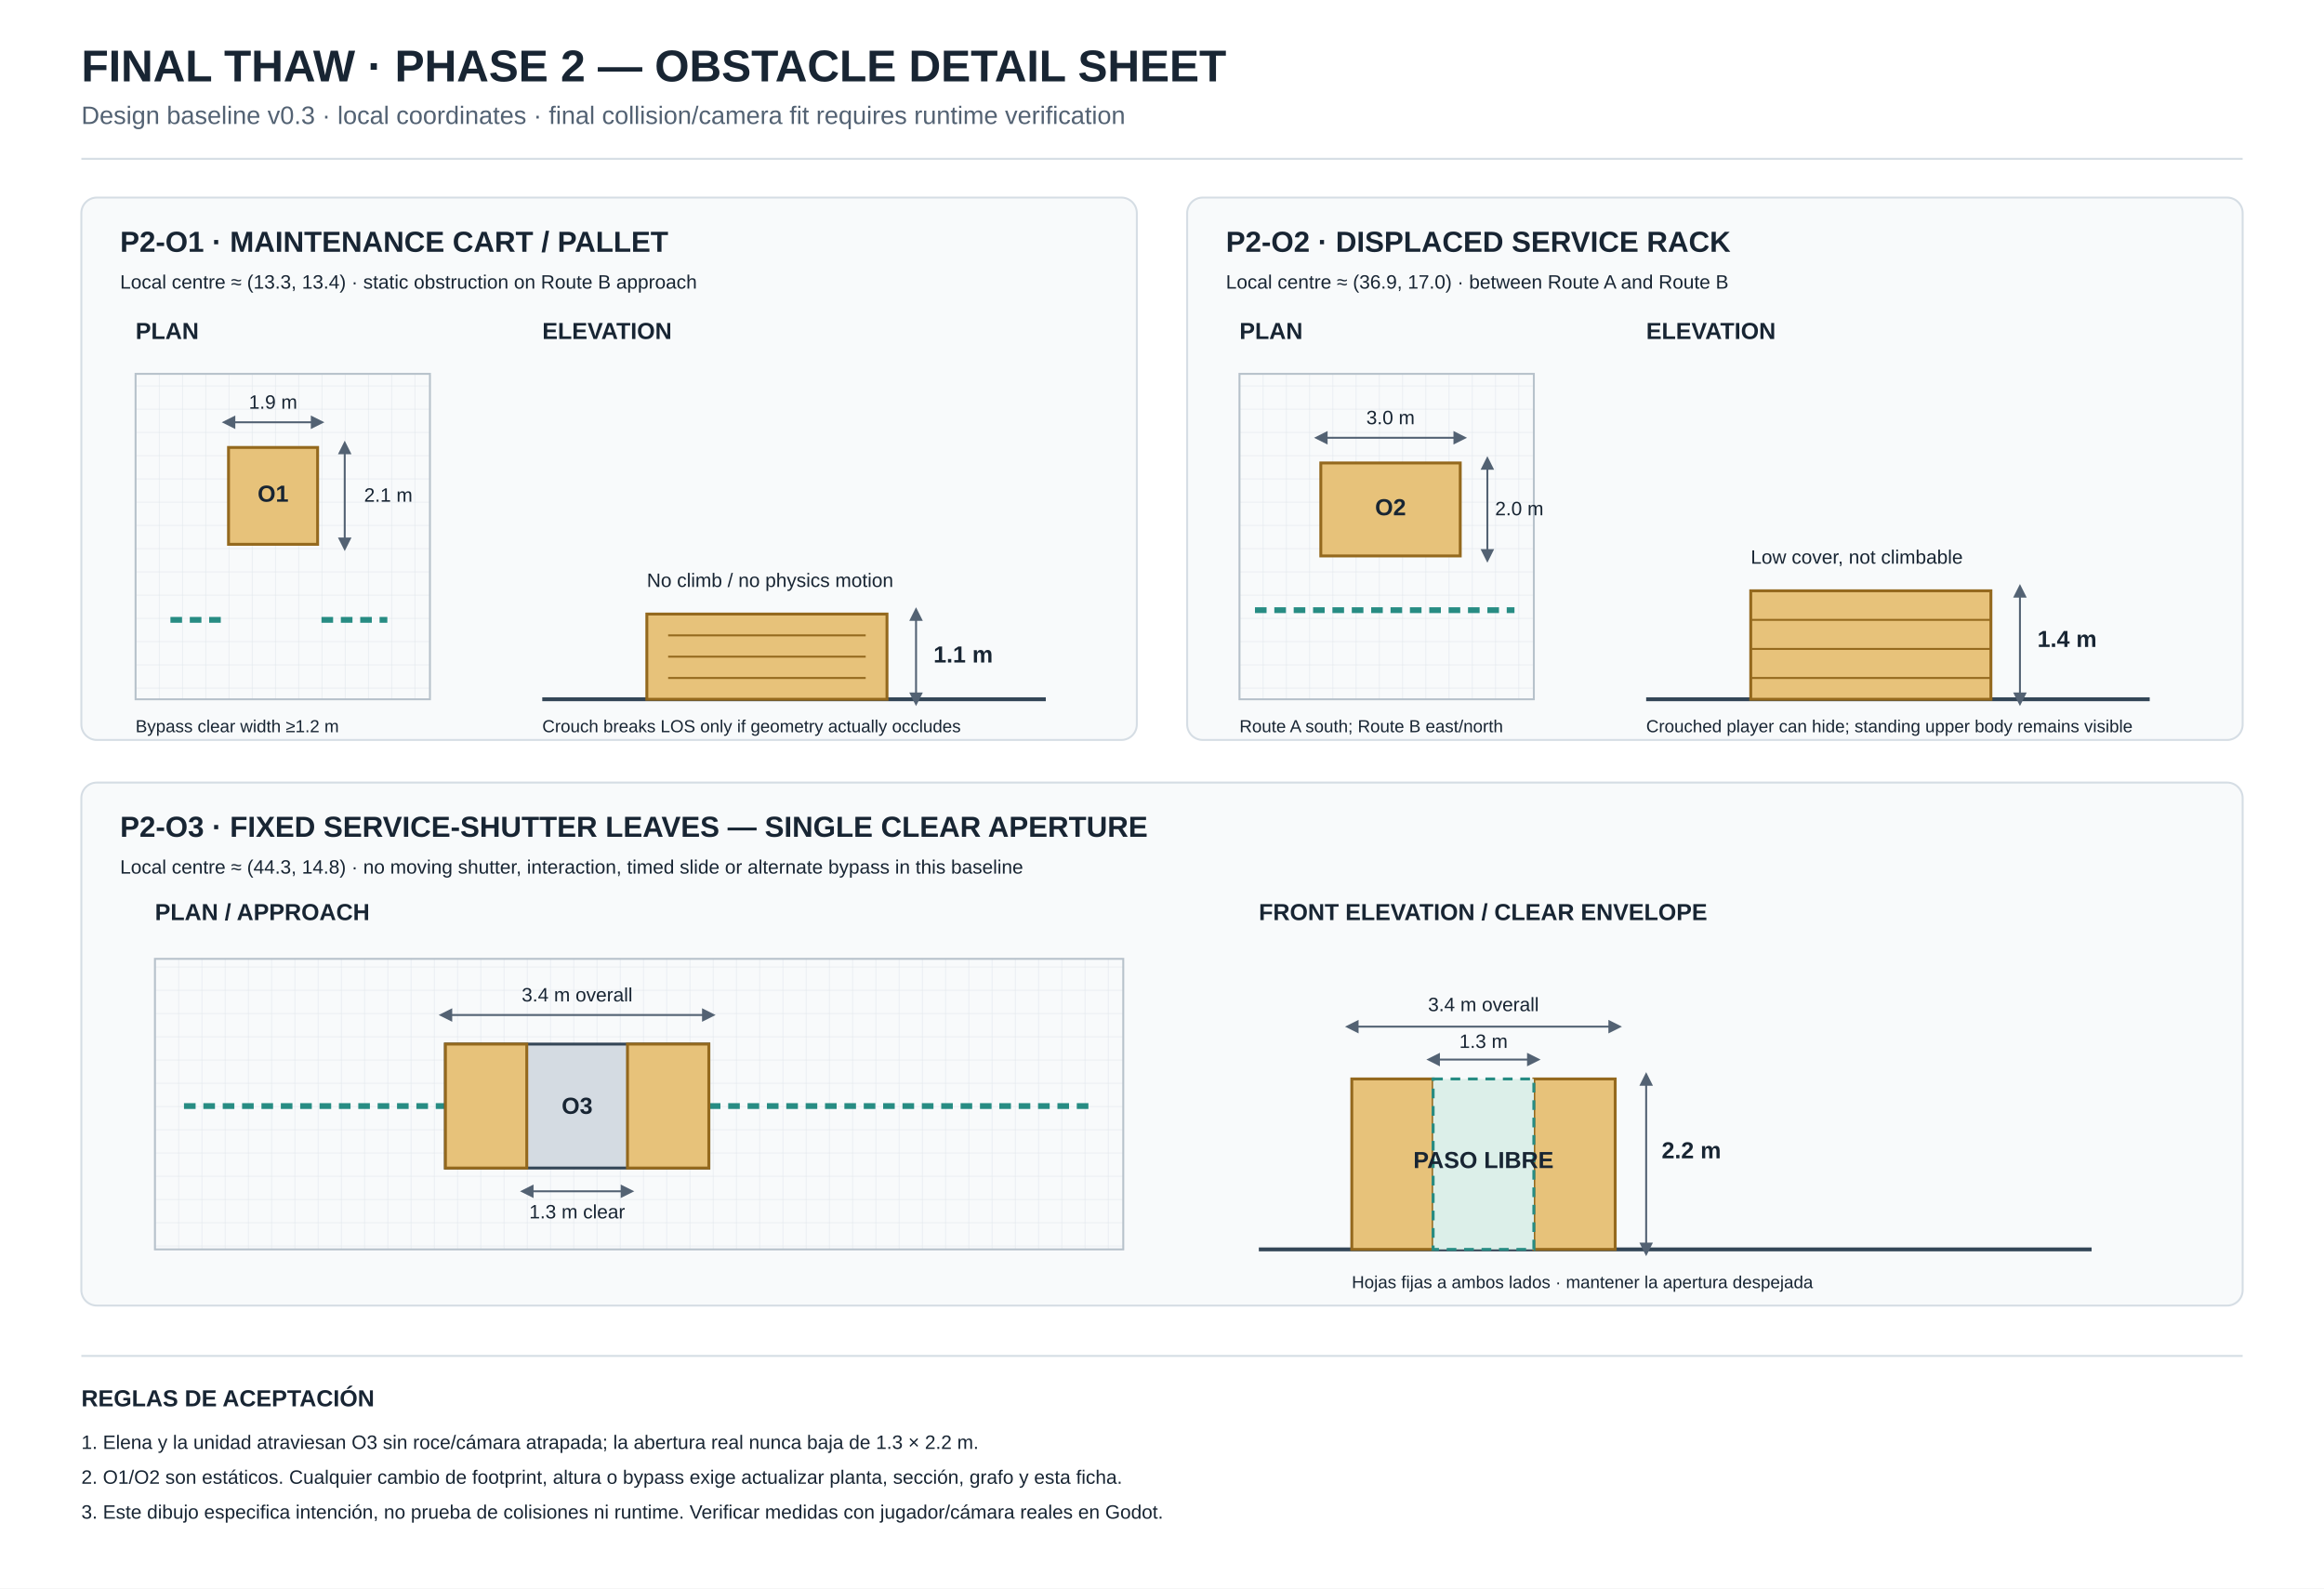
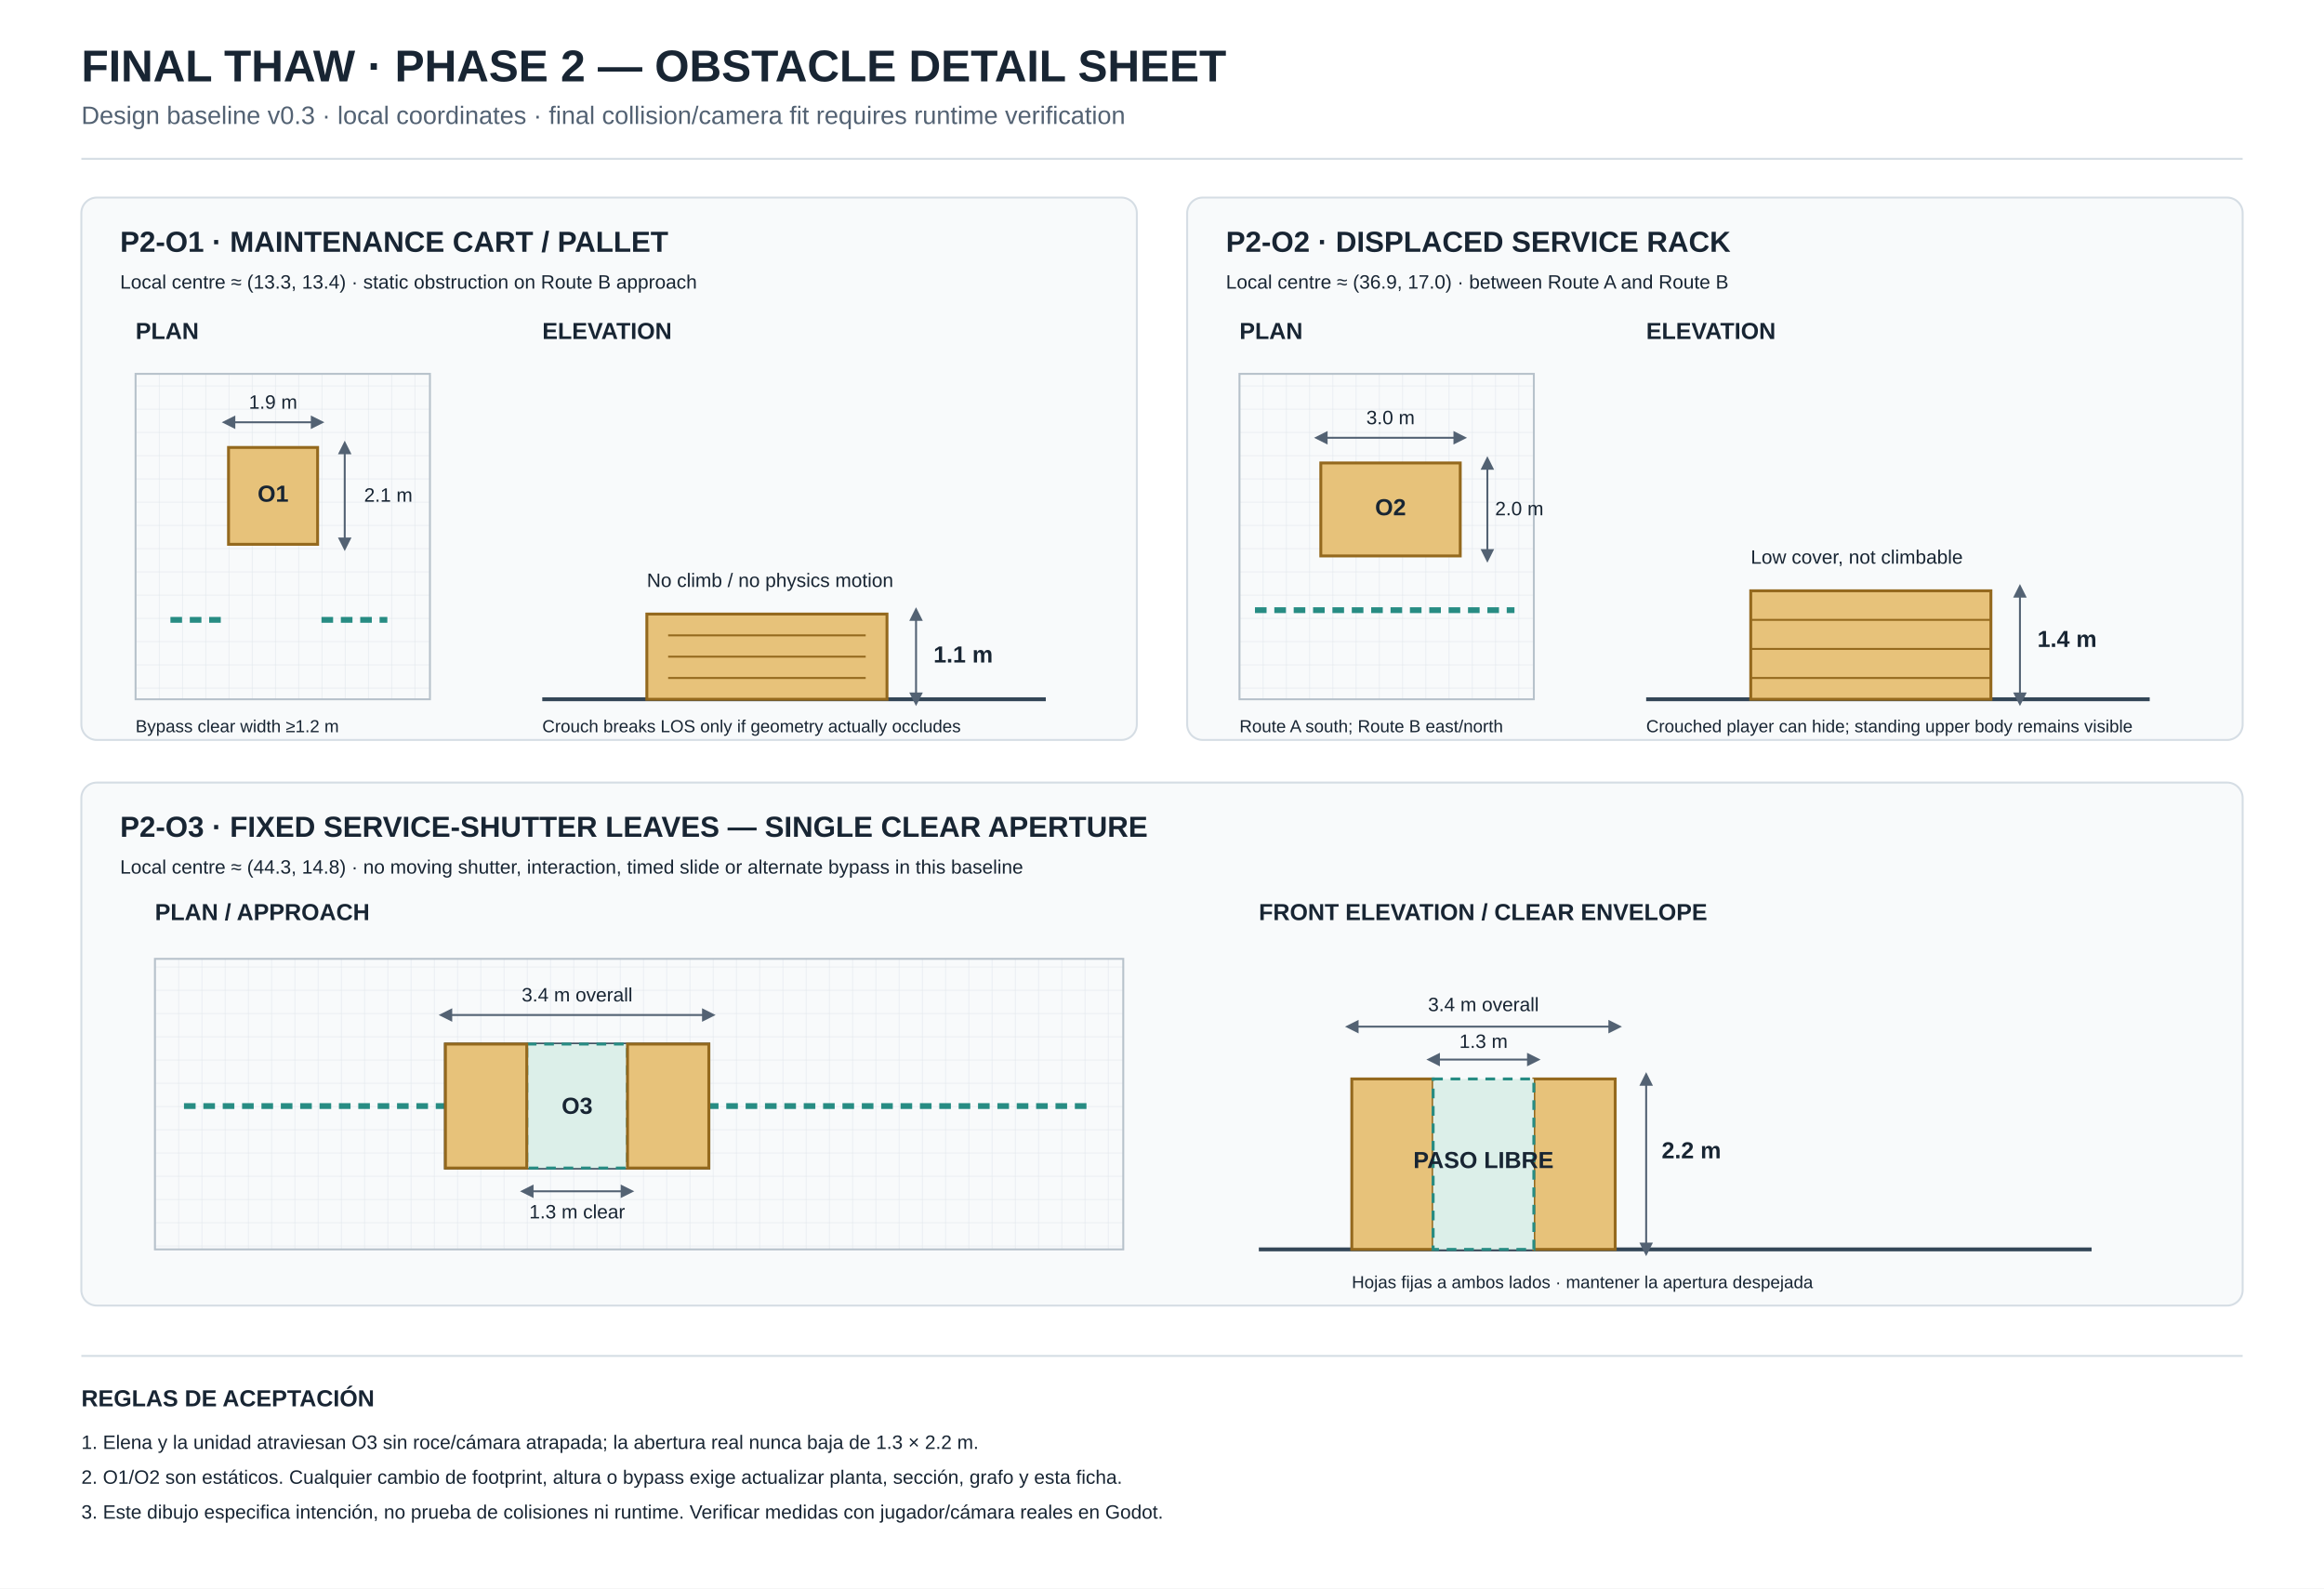
<svg xmlns="http://www.w3.org/2000/svg" width="1200" height="820" viewBox="0 0 1200 820">
  <defs>
    <pattern id="grid" width="12" height="12" patternUnits="userSpaceOnUse">
      <path d="M12 0H0V12" fill="none" stroke="#e4e9ed" stroke-width=".6" />
    </pattern>
    <marker id="dim" markerWidth="7" markerHeight="7" refX="3.5" refY="3.5" orient="auto-start-reverse">
      <path d="M0,0 L7,3.5 L0,7 Z" fill="#536273" />
    </marker>
    <style>
text{font-family:Arial,Helvetica,sans-serif;fill:#182533}.title{font-size:23px;font-weight:700}.sub{font-size:13px;fill:#536273}.h{font-size:15px;font-weight:700}.label{font-size:12px;font-weight:600}.small{font-size:10px}.tiny{font-size:9px}.dim{stroke:#536273;stroke-width:1;marker-start:url(#dim);marker-end:url(#dim)}.ob{fill:#e7c27a;stroke:#94691e;stroke-width:1.5}.route{fill:none;stroke:#278c83;stroke-width:3;stroke-dasharray:6 4}.blocked{fill:#d4dbe2;stroke:#344657;stroke-width:1.5}
</style>
  </defs>
  <rect width="1200" height="820" fill="#fff" />
  <text x="42" y="42" class="title">FINAL THAW · PHASE 2 — OBSTACLE DETAIL SHEET</text>
  <text x="42" y="64" class="sub">Design baseline v0.3 · local coordinates · final collision/camera fit requires runtime verification</text>
  <line x1="42" y1="82" x2="1158" y2="82" stroke="#d5dde4" />
  <rect x="42" y="102" width="545" height="280" rx="8" fill="#f8fafb" stroke="#d5dde4" />
  <text x="62" y="130" class="h">P2-O1 · MAINTENANCE CART / PALLET</text>
  <text x="62" y="149" class="small">Local centre ≈ (13.3, 13.4) · static obstruction on Route B approach</text>
  <g transform="translate(70 175)">
    <text x="0" y="0" class="label">PLAN</text>
    <rect x="0" y="18" width="152" height="168" fill="url(#grid)" stroke="#b7c2cb" />
    <rect x="48" y="56" width="46" height="50" class="ob" />
    <text x="71" y="84" class="label" text-anchor="middle">O1</text>
    <path d="M18 145H46 M96 145H130" class="route" />
    <line x1="48" y1="43" x2="94" y2="43" class="dim" />
    <text x="71" y="36" class="small" text-anchor="middle">1.9 m</text>
    <line x1="108" y1="56" x2="108" y2="106" class="dim" />
    <text x="118" y="84" class="small">2.1 m</text>
    <text x="0" y="203" class="tiny">Bypass clear width ≥1.2 m</text>
  </g>
  <g transform="translate(280 175)">
    <text x="0" y="0" class="label">ELEVATION</text>
    <line x1="0" y1="186" x2="260" y2="186" stroke="#344657" stroke-width="2" />
    <rect x="54" y="142" width="124" height="44" class="ob" />
    <path d="M65 153H167 M65 164H167 M65 175H167" stroke="#94691e" stroke-width="1" />
    <line x1="193" y1="142" x2="193" y2="186" class="dim" />
    <text x="202" y="167" class="label">1.1 m</text>
    <text x="54" y="128" class="small">No climb / no physics motion</text>
    <text x="0" y="203" class="tiny">Crouch breaks LOS only if geometry actually occludes</text>
  </g>
  <rect x="613" y="102" width="545" height="280" rx="8" fill="#f8fafb" stroke="#d5dde4" />
  <text x="633" y="130" class="h">P2-O2 · DISPLACED SERVICE RACK</text>
  <text x="633" y="149" class="small">Local centre ≈ (36.9, 17.0) · between Route A and Route B</text>
  <g transform="translate(640 175)">
    <text x="0" y="0" class="label">PLAN</text>
    <rect x="0" y="18" width="152" height="168" fill="url(#grid)" stroke="#b7c2cb" />
    <rect x="42" y="64" width="72" height="48" class="ob" />
    <text x="78" y="91" class="label" text-anchor="middle">O2</text>
    <path d="M8 140H142" class="route" />
    <line x1="42" y1="51" x2="114" y2="51" class="dim" />
    <text x="78" y="44" class="small" text-anchor="middle">3.0 m</text>
    <line x1="128" y1="64" x2="128" y2="112" class="dim" />
    <text x="132" y="91" class="small">2.0 m</text>
    <text x="0" y="203" class="tiny">Route A south; Route B east/north</text>
  </g>
  <g transform="translate(850 175)">
    <text x="0" y="0" class="label">ELEVATION</text>
    <line x1="0" y1="186" x2="260" y2="186" stroke="#344657" stroke-width="2" />
    <rect x="54" y="130" width="124" height="56" class="ob" />
    <path d="M54 145H178 M54 160H178 M54 175H178" stroke="#94691e" stroke-width="1" />
    <line x1="193" y1="130" x2="193" y2="186" class="dim" />
    <text x="202" y="159" class="label">1.4 m</text>
    <text x="54" y="116" class="small">Low cover, not climbable</text>
    <text x="0" y="203" class="tiny">Crouched player can hide; standing upper body remains visible</text>
  </g>
  <rect x="42" y="404" width="1116" height="270" rx="8" fill="#f8fafb" stroke="#d5dde4" />
  <text x="62" y="432" class="h">P2-O3 · FIXED SERVICE-SHUTTER LEAVES — SINGLE CLEAR APERTURE</text>
  <text x="62" y="451" class="small">Local centre ≈ (44.3, 14.8) · no moving shutter, interaction, timed slide or alternate bypass in this baseline</text>
  <g transform="translate(80 475)">
    <text x="0" y="0" class="label">PLAN / APPROACH</text>
    <rect x="0" y="20" width="500" height="150" fill="url(#grid)" stroke="#b7c2cb" />
-     <path d="M15 96H150 M286 96H485" class="route" />
+     <path d="M15 96H485" class="route" />
    <rect x="150" y="64" width="136" height="64" class="blocked" />
+     <rect x="192" y="64" width="52" height="64" fill="#dcefe9" stroke="#278c83" stroke-width="1.5" stroke-dasharray="5 4" />
    <rect x="150" y="64" width="42" height="64" class="ob" />
    <rect x="244" y="64" width="42" height="64" class="ob" />
    <text x="218" y="100" class="label" text-anchor="middle">O3</text>
    <line x1="150" y1="49" x2="286" y2="49" class="dim" />
    <text x="218" y="42" class="small" text-anchor="middle">3.4 m overall</text>
    <line x1="192" y1="140" x2="244" y2="140" class="dim" />
    <text x="218" y="154" class="small" text-anchor="middle">1.3 m clear</text>
  </g>
  <g transform="translate(650 475)">
    <text x="0" y="0" class="label">FRONT ELEVATION / CLEAR ENVELOPE</text>
    <line x1="0" y1="170" x2="430" y2="170" stroke="#344657" stroke-width="2" />
    <rect x="48" y="82" width="42" height="88" class="ob" />
    <rect x="142" y="82" width="42" height="88" class="ob" />
    <rect x="90" y="82" width="52" height="88" fill="#dcefe9" stroke="#278c83" stroke-width="1.5" stroke-dasharray="5 4" />
    <text x="116" y="128" class="label" text-anchor="middle">PASO LIBRE</text>
    <line x1="48" y1="55" x2="184" y2="55" class="dim" />
    <text x="116" y="47" class="small" text-anchor="middle">3.4 m overall</text>
    <line x1="90" y1="72" x2="142" y2="72" class="dim" />
    <text x="116" y="66" class="small" text-anchor="middle">1.3 m</text>
    <line x1="200" y1="82" x2="200" y2="170" class="dim" />
    <text x="208" y="123" class="label">2.2 m</text>
    <text x="48" y="190" class="tiny">Hojas fijas a ambos lados · mantener la apertura despejada</text>
  </g>
  <line x1="42" y1="700" x2="1158" y2="700" stroke="#d5dde4" />
  <text x="42" y="726" class="label">REGLAS DE ACEPTACIÓN</text>
  <text x="42" y="748" class="small">1. Elena y la unidad atraviesan O3 sin roce/cámara atrapada; la abertura real nunca baja de 1.3 × 2.2 m.</text>
  <text x="42" y="766" class="small">2. O1/O2 son estáticos. Cualquier cambio de footprint, altura o bypass exige actualizar planta, sección, grafo y esta ficha.</text>
  <text x="42" y="784" class="small">3. Este dibujo especifica intención, no prueba de colisiones ni runtime. Verificar medidas con jugador/cámara reales en Godot.</text>
</svg>
